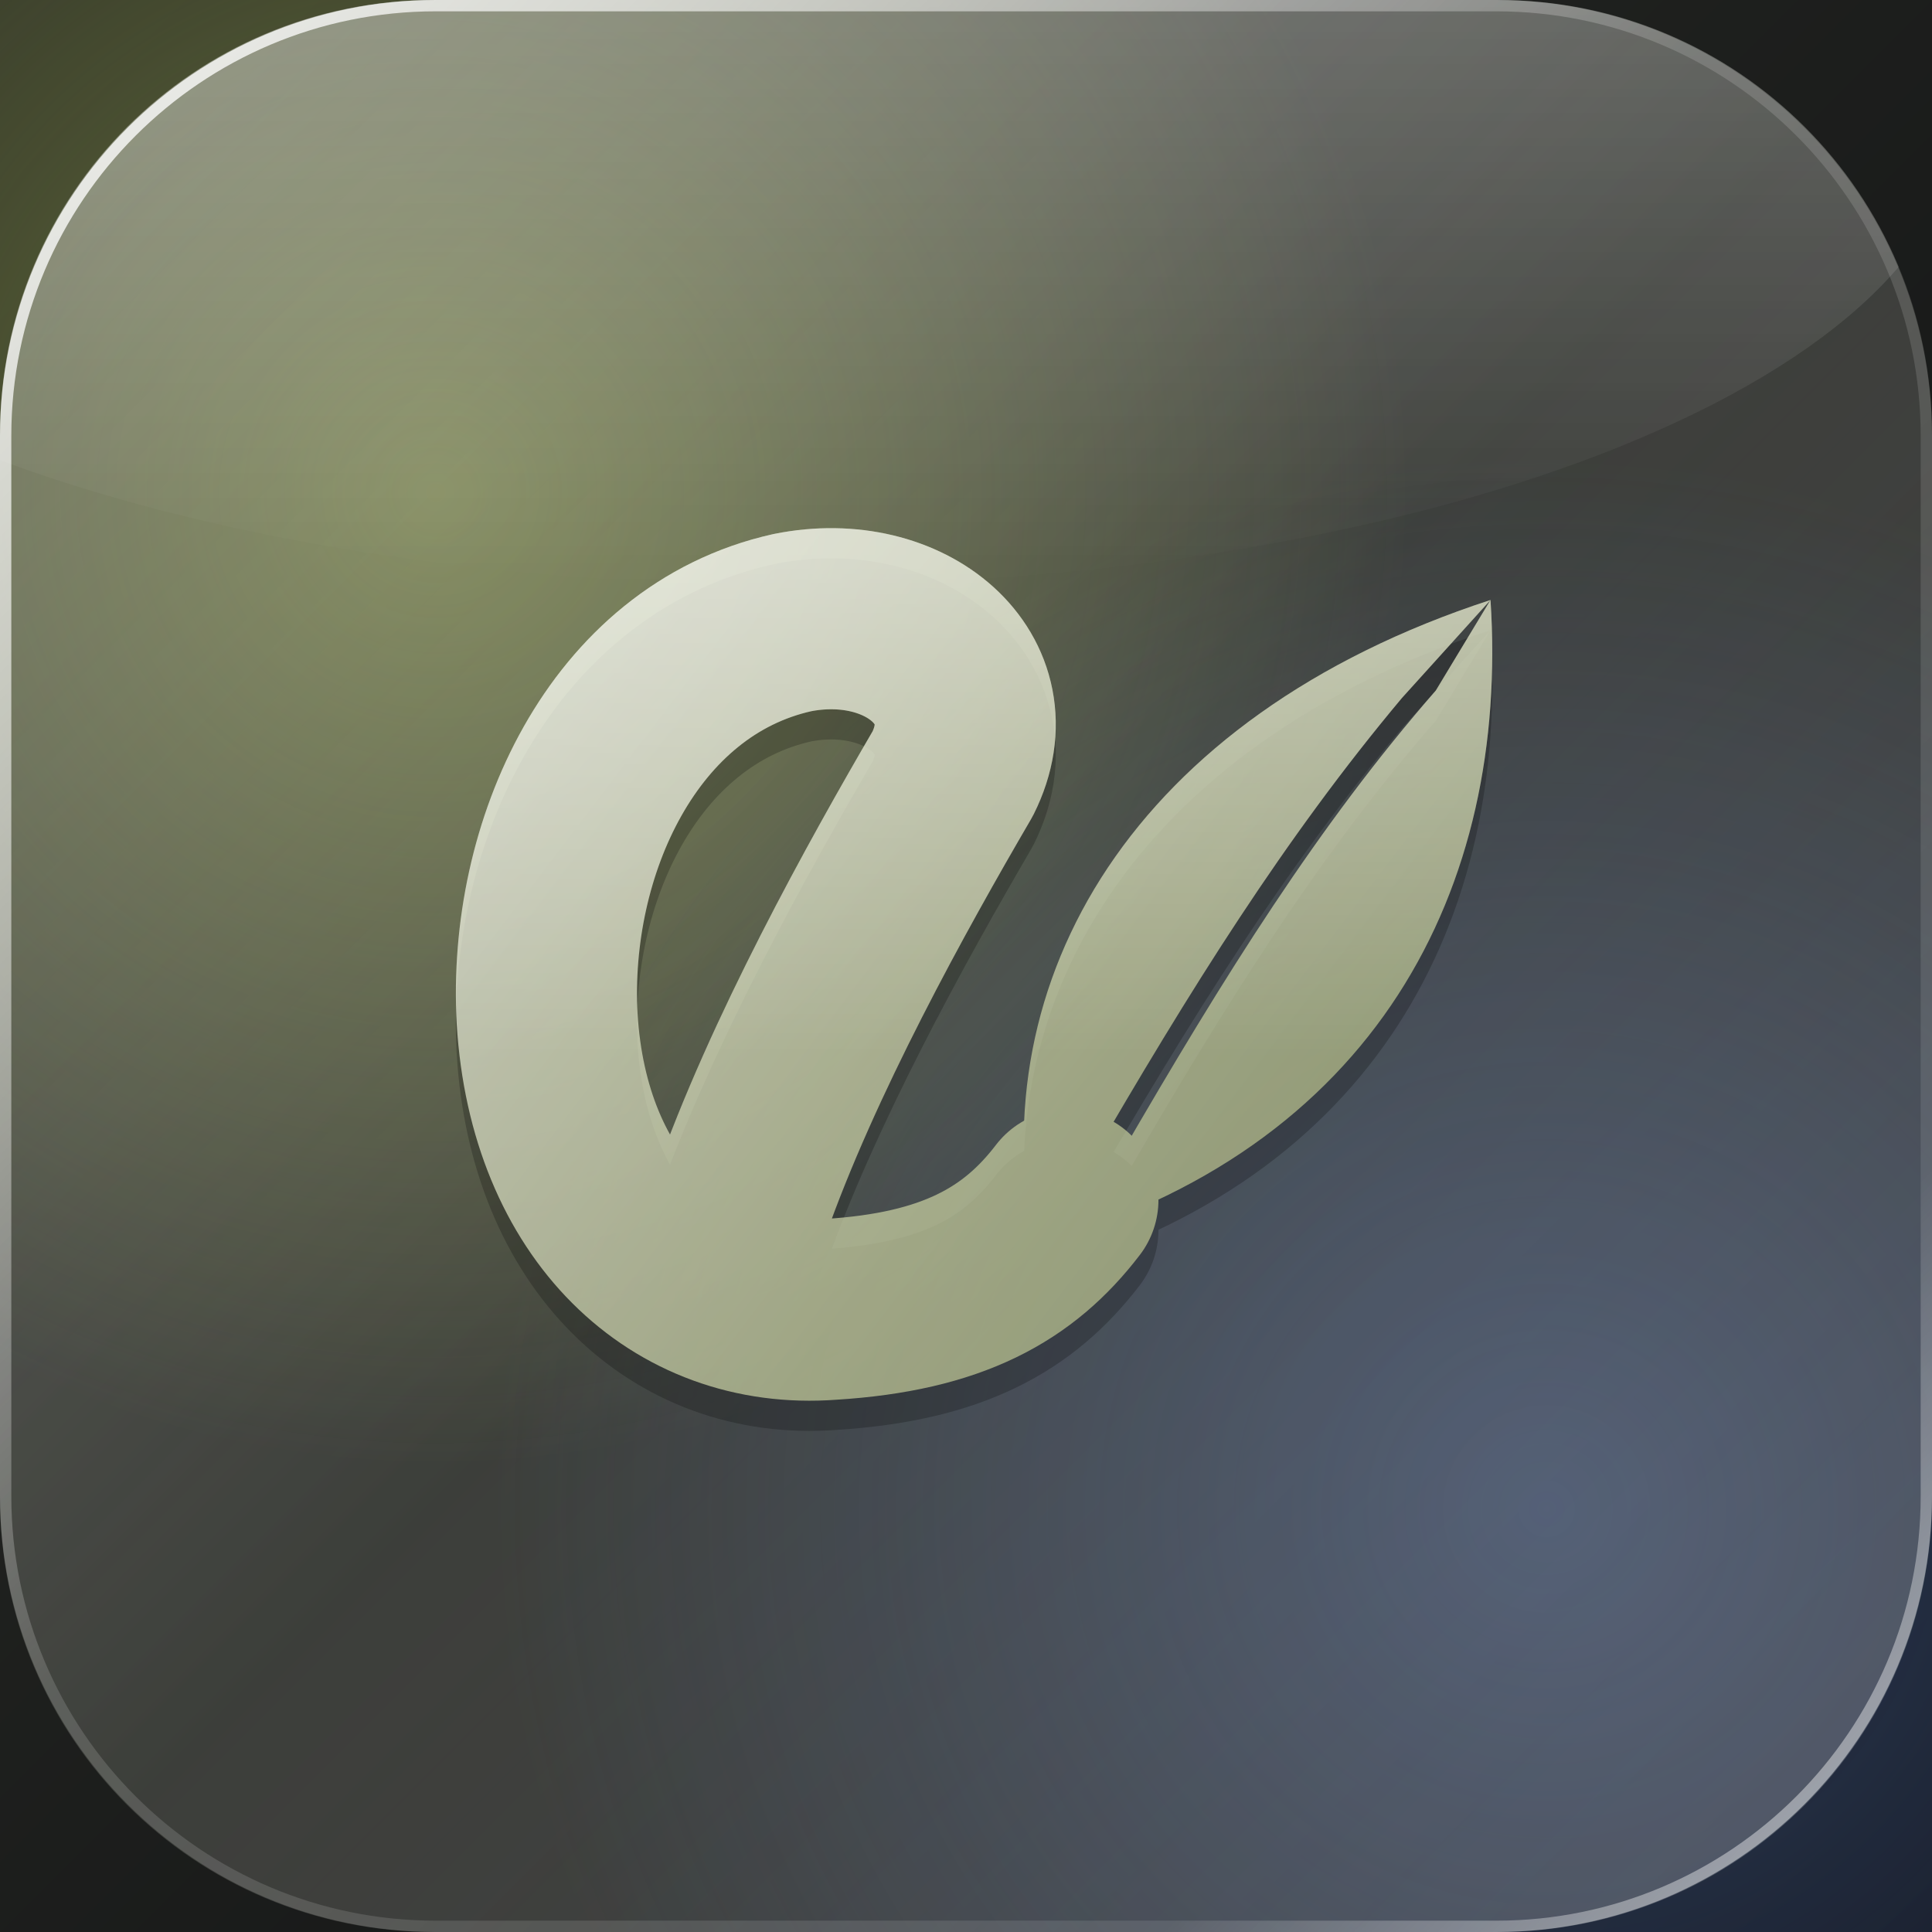
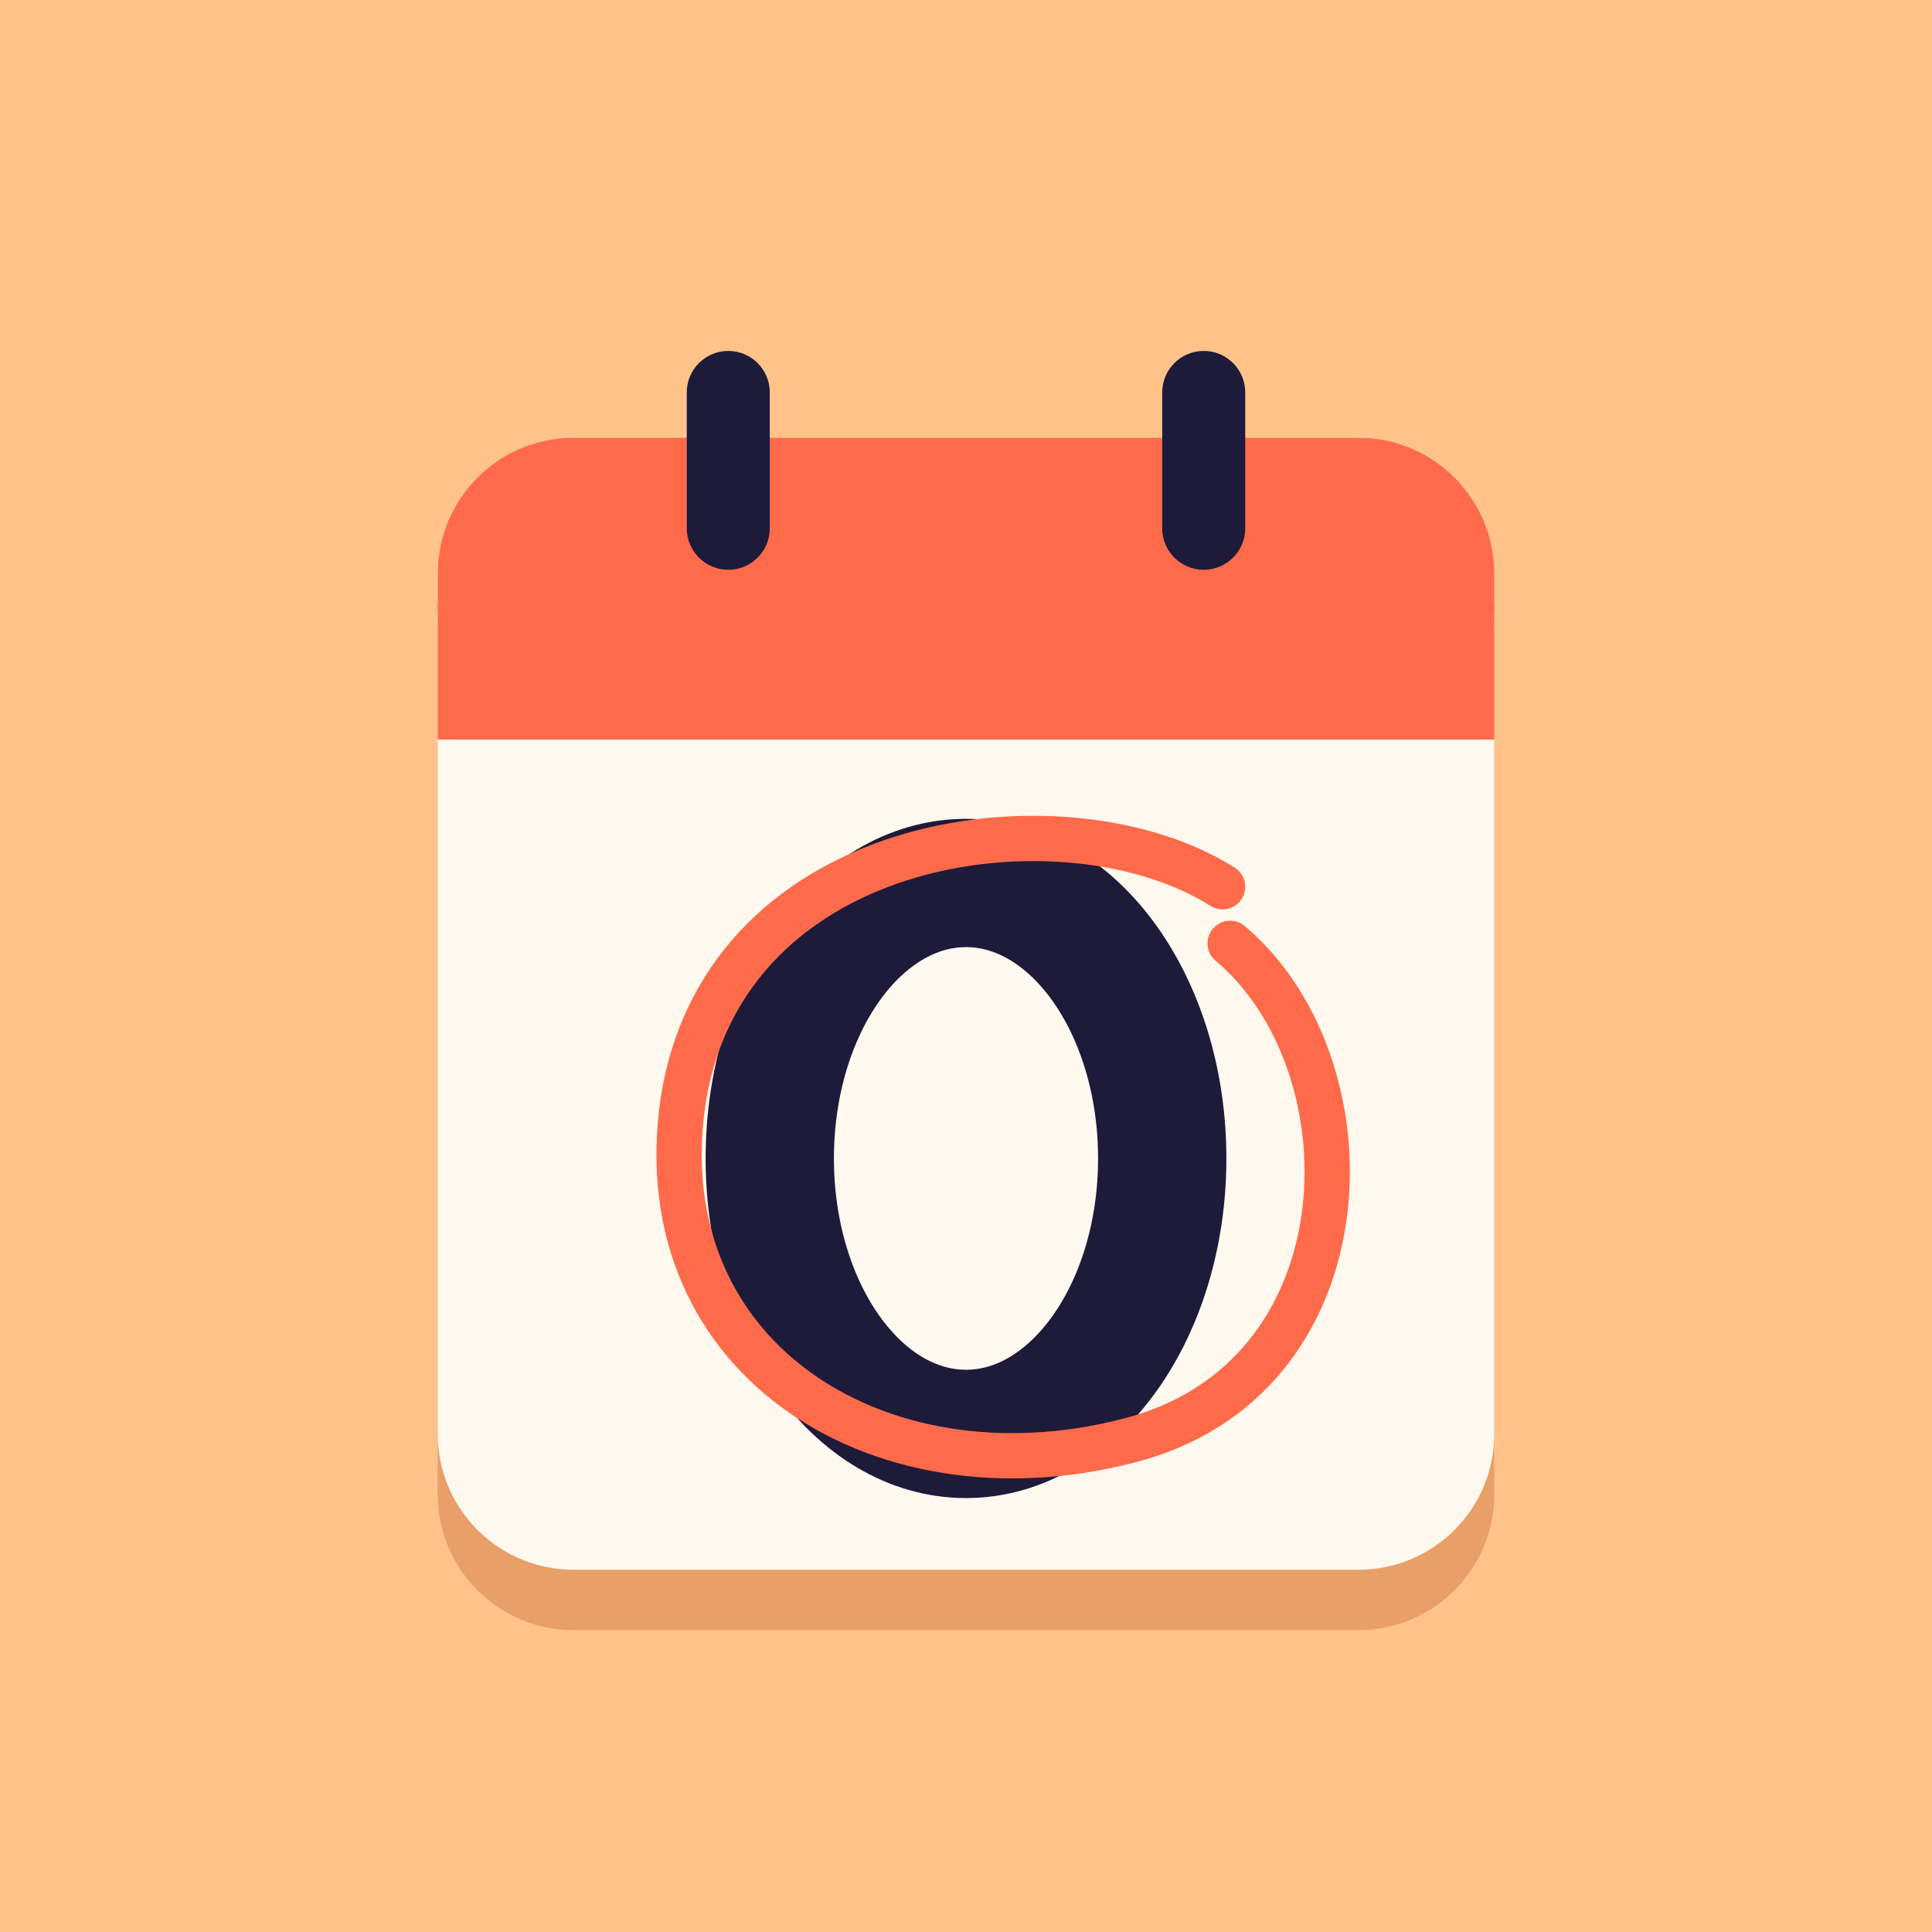
<svg xmlns="http://www.w3.org/2000/svg" width="1024" height="1024" viewBox="0 0 1024 1024">
-   <defs>
-     <linearGradient id="wp" x1="0" y1="0" x2="1" y2="1">
-       <stop offset="0" stop-color="#2A2C26" />
-       <stop offset="1" stop-color="#0E0F12" />
-     </linearGradient>
-     <radialGradient id="b1">
-       <stop offset="0" stop-color="#7E8A45" stop-opacity=".75" />
-       <stop offset="1" stop-color="#7E8A45" stop-opacity="0" />
-     </radialGradient>
-     <radialGradient id="b2">
-       <stop offset="0" stop-color="#34466A" stop-opacity=".8" />
-       <stop offset="1" stop-color="#34466A" stop-opacity="0" />
-     </radialGradient>
-     <linearGradient id="gspec" gradientUnits="userSpaceOnUse" x1="0" y1="300" x2="0" y2="560">
-       <stop offset="0" stop-color="#FFFFFF" stop-opacity=".7" />
-       <stop offset="1" stop-color="#FFFFFF" stop-opacity="0" />
-     </linearGradient>
-     <filter id="bigblur" x="-50%" y="-50%" width="200%" height="200%">
-       <feGaussianBlur stdDeviation="90" />
-     </filter>
-     <filter id="soft" x="-20%" y="-20%" width="140%" height="140%">
-       <feGaussianBlur stdDeviation="10" />
-     </filter>
-     <linearGradient id="pane" gradientUnits="userSpaceOnUse" x1="0" y1="0" x2="1024" y2="1024">
-       <stop offset="0" stop-color="#FFFFFF" stop-opacity=".30" />
-       <stop offset=".5" stop-color="#E9EEDC" stop-opacity=".16" />
-       <stop offset="1" stop-color="#FFFFFF" stop-opacity=".22" />
-     </linearGradient>
-     <linearGradient id="rim" gradientUnits="userSpaceOnUse" x1="0" y1="0" x2="1024" y2="1024">
-       <stop offset="0" stop-color="#FFFFFF" stop-opacity=".9" />
-       <stop offset=".45" stop-color="#FFFFFF" stop-opacity=".15" />
-       <stop offset=".8" stop-color="#FFFFFF" stop-opacity=".1" />
-       <stop offset="1" stop-color="#FFFFFF" stop-opacity=".6" />
-     </linearGradient>
-     <linearGradient id="spec" x1="0" y1="0" x2="0" y2="1">
-       <stop offset="0" stop-color="#FFFFFF" stop-opacity=".45" />
-       <stop offset="1" stop-color="#FFFFFF" stop-opacity="0" />
-     </linearGradient>
-     <linearGradient id="ink" gradientUnits="userSpaceOnUse" x1="290" y1="320" x2="790" y2="700">
-       <stop offset="0" stop-color="#F4F7EA" />
-       <stop offset=".55" stop-color="#C9D0A2" />
-       <stop offset="1" stop-color="#A9B37A" />
-     </linearGradient>
-     <clipPath id="sq">
-       <rect x="0" y="0" width="1024" height="1024" rx="230" />
-     </clipPath>
-     <mask id="rib" maskUnits="userSpaceOnUse" x="0" y="0" width="1024" height="1024">
-       <rect width="1024" height="1024" fill="#fff" />
-       <path d="M 585 615 C 640 520, 690 440, 752 370" fill="none" stroke="#000" stroke-width="18" stroke-linecap="round" />
-       <path d="M 392 640 C 420 560, 470 470, 505 410" fill="none" stroke="#000" stroke-width="0" />
-     </mask>
-   </defs>
-   <rect width="1024" height="1024" fill="url(#wp)" />
-   <circle cx="230" cy="260" r="520" fill="url(#b1)" />
-   <circle cx="820" cy="800" r="560" fill="url(#b2)" />
-   <g clip-path="url(#sq)">
-     <rect width="1024" height="1024" fill="url(#pane)" />
-     <ellipse cx="420" cy="60" rx="620" ry="250" fill="url(#spec)" opacity=".7" />
+   <defs />
+   <g>
+     <rect width="1024" height="1024" fill="#FFC38A" />
+     <rect x="232" y="264" width="560" height="600" rx="72" fill="#E89F68" />
+     <rect x="232" y="232" width="560" height="600" rx="72" fill="#FFF8EE" />
+     <rect x="232" y="232" width="560" height="160" rx="72" fill="#FF6B4A" />
+     <rect x="232" y="320" width="560" height="72" fill="#FF6B4A" />
+     <rect x="364" y="186" width="44" height="116" rx="22" fill="#1E1A3A" />
+     <rect x="616" y="186" width="44" height="116" rx="22" fill="#1E1A3A" />
+     <ellipse cx="512" cy="614" rx="104" ry="146" fill="none" stroke="#1E1A3A" stroke-width="68" />
+     <path d="M648 470 C 566 418 384 440 362 584 C 342 722 470 800 604 762 C 726 726 728 564 652 500" fill="none" stroke="#FF6B4A" stroke-width="24" stroke-linecap="round" />
  </g>
-   <g opacity=".22" transform="translate(0 16)">
-     <path d="M 392 640 C 420 560, 470 470, 505 410 C 530 360, 480 318, 420 330 C 330 350, 285 450, 290 540 C 296 640, 360 700, 440 694 C 505 690, 540 670, 566 636" fill="none" stroke="#000" stroke-width="96" stroke-linecap="round" stroke-linejoin="round" />
-     <path d="M 548 660 C 520 520, 600 380, 790 318 L 743 370 C 681 444, 631 524, 576 619 Z M 790 318 C 800 470, 730 610, 548 660 L 594 612 C 649 517, 699 437, 761 366 Z" fill="#000" />
-   </g>
-   <g opacity=".72">
-     <path d="M 392 640 C 420 560, 470 470, 505 410 C 530 360, 480 318, 420 330 C 330 350, 285 450, 290 540 C 296 640, 360 700, 440 694 C 505 690, 540 670, 566 636" fill="none" stroke="url(#ink)" stroke-width="96" stroke-linecap="round" stroke-linejoin="round" />
-     <path d="M 548 660 C 520 520, 600 380, 790 318 L 743 370 C 681 444, 631 524, 576 619 Z M 790 318 C 800 470, 730 610, 548 660 L 594 612 C 649 517, 699 437, 761 366 Z" fill="url(#ink)" />
-   </g>
-   <g opacity=".55">
-     <path d="M 392 640 C 420 560, 470 470, 505 410 C 530 360, 480 318, 420 330 C 330 350, 285 450, 290 540 C 296 640, 360 700, 440 694 C 505 690, 540 670, 566 636" fill="none" stroke="url(#gspec)" stroke-width="96" stroke-linecap="round" stroke-linejoin="round" />
-     <path d="M 548 660 C 520 520, 600 380, 790 318 L 743 370 C 681 444, 631 524, 576 619 Z M 790 318 C 800 470, 730 610, 548 660 L 594 612 C 649 517, 699 437, 761 366 Z" fill="url(#gspec)" />
-   </g>
-   <rect x="3" y="3" width="1018" height="1018" rx="228" fill="none" stroke="url(#rim)" stroke-width="6" />
</svg>
